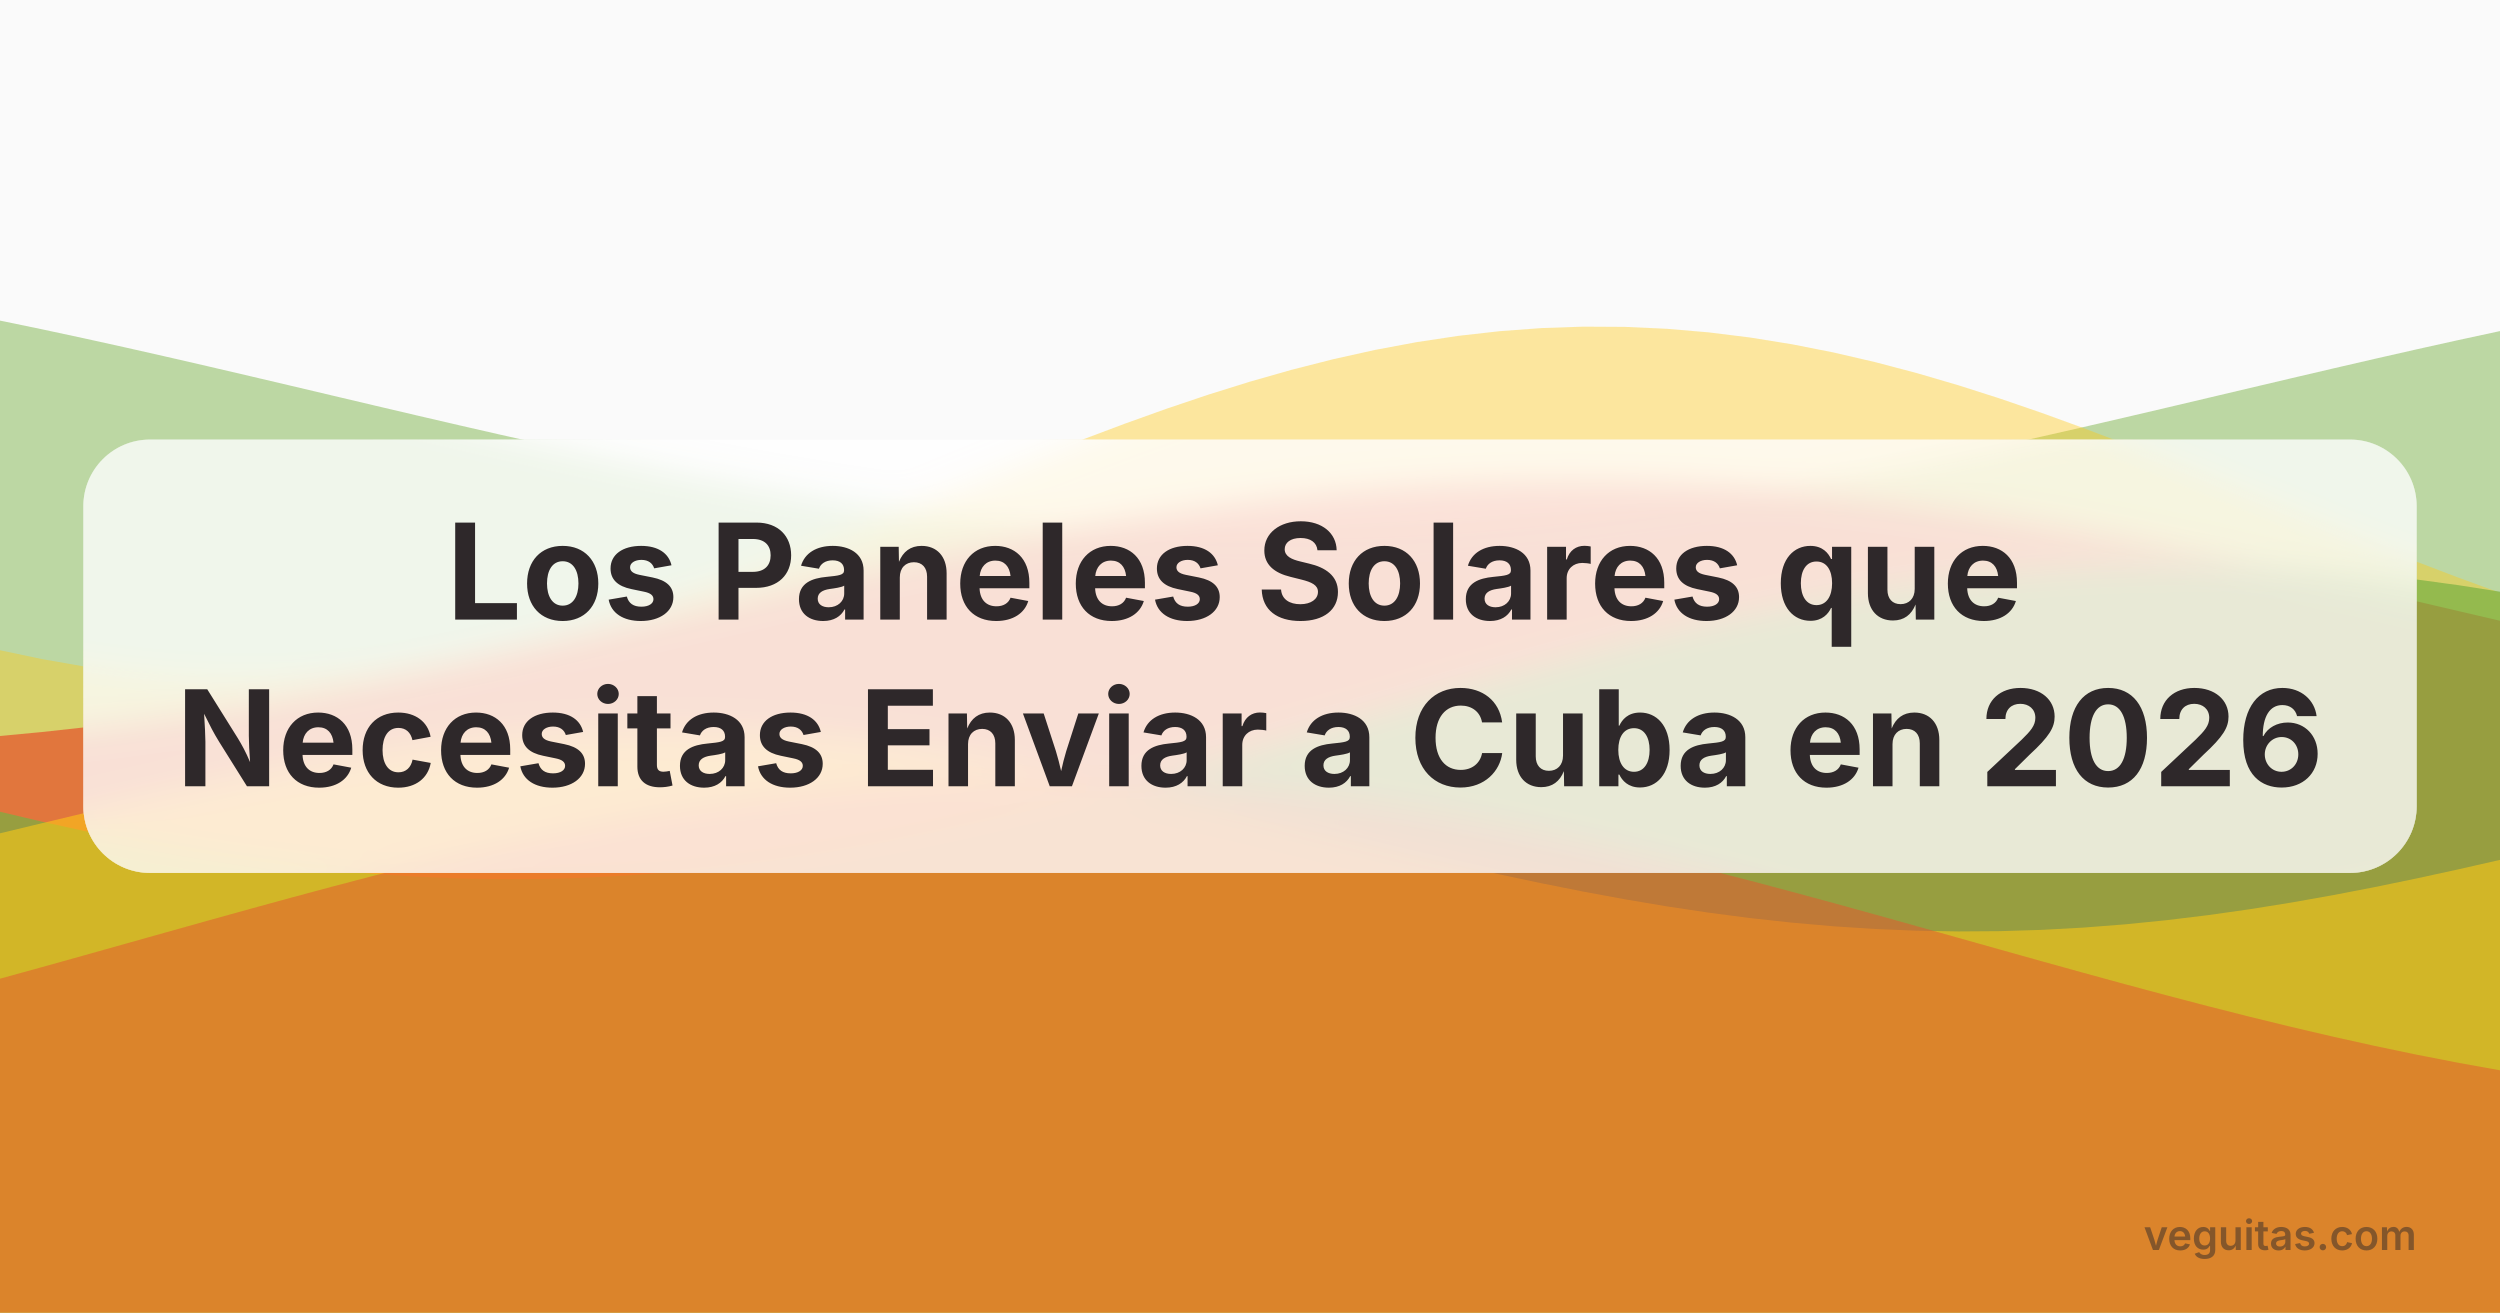
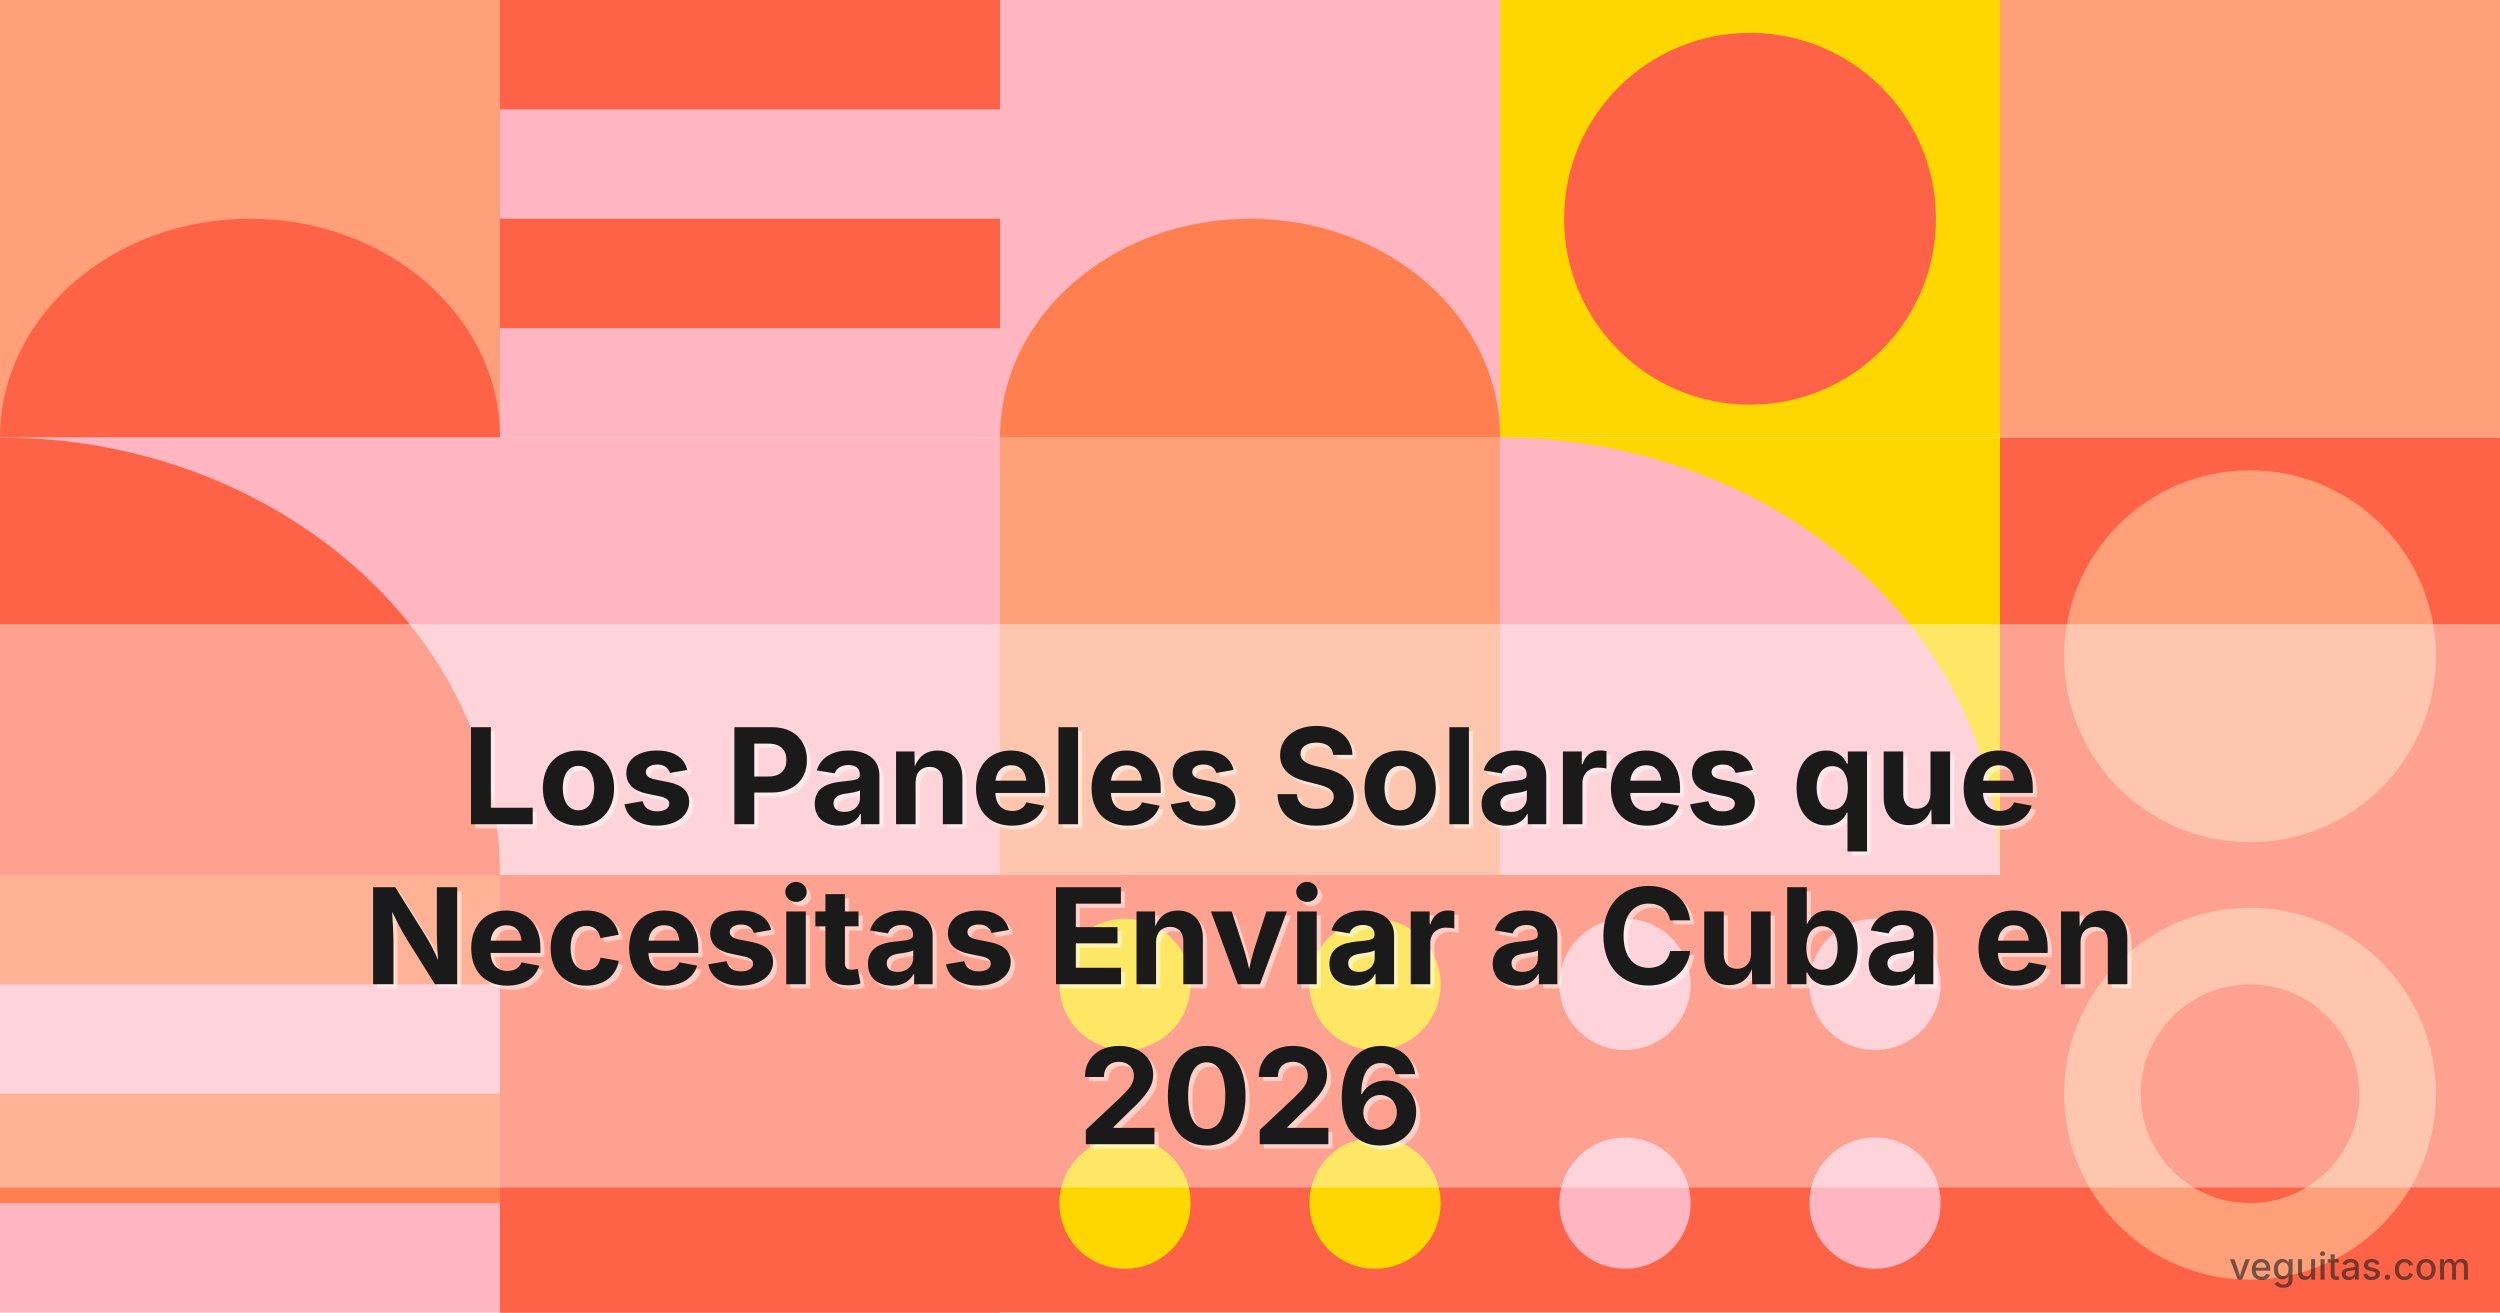
- <svg xmlns="http://www.w3.org/2000/svg" width="100%" height="100%" viewBox="0 0 1200 630" preserveAspectRatio="xMidYMid meet">
-   <defs>
-     <filter id="blur-5916086476344161" x="-20%" y="-20%" width="140%" height="140%">
-       <feGaussianBlur in="SourceGraphic" stdDeviation="8" result="blur" />
-       <feColorMatrix in="blur" type="matrix" values="1 0 0 0 0.05  0 1 0 0 0.05  0 0 1 0 0.05  0 0 0 1 0" result="brighten" />
-     </filter>
-     <clipPath id="clip-blur-5916086476344161">
-       <rect x="40" y="211.0" width="1120" height="208.0" rx="32" ry="32" />
-     </clipPath>
-   </defs>
-   <rect width="1200" height="630" fill="#fafafa" />
-   <g>
-     <path d="M 0 630 L 0 153.885 L 20 158.029 L 40 162.32 L 60 166.737 L 80 171.26 L 100 175.867 L 120 180.536 L 140 185.245 L 160 189.972 L 180 194.694 L 200 199.389 L 220 204.036 L 240 208.61 L 260 213.092 L 280 217.46 L 300 221.693 L 320 225.771 L 340 229.674 L 360 233.385 L 380 236.885 L 400 240.158 L 420 243.189 L 440 245.963 L 460 248.467 L 480 250.689 L 500 252.619 L 520 254.247 L 540 255.565 L 560 256.569 L 580 257.252 L 600 257.611 L 620 257.645 L 640 257.354 L 660 256.739 L 680 255.802 L 700 254.549 L 720 252.986 L 740 251.118 L 760 248.957 L 780 246.511 L 800 243.793 L 820 240.815 L 840 237.591 L 860 234.137 L 880 230.469 L 900 226.605 L 920 222.562 L 940 218.36 L 960 214.019 L 980 209.559 L 1000 205.002 L 1020 200.369 L 1040 195.682 L 1060 190.964 L 1080 186.236 L 1100 181.521 L 1120 176.842 L 1140 172.22 L 1160 167.678 L 1180 163.237 L 1200 158.918 L 1200 630 Z" fill="#76b041" opacity="0.47" />
-     <path d="M 0 630 L 0 312.116 L 20 316.332 L 40 319.842 L 60 322.613 L 80 324.618 L 100 325.839 L 120 326.264 L 140 325.888 L 160 324.717 L 180 322.76 L 200 320.036 L 220 316.571 L 240 312.398 L 260 307.555 L 280 302.089 L 300 296.051 L 320 289.498 L 340 282.493 L 360 275.1 L 380 267.391 L 400 259.437 L 420 251.313 L 440 243.097 L 460 234.866 L 480 226.698 L 500 218.669 L 520 210.856 L 540 203.332 L 560 196.169 L 580 189.433 L 600 183.188 L 620 177.494 L 640 172.404 L 660 167.966 L 680 164.221 L 700 161.207 L 720 158.95 L 740 157.472 L 760 156.787 L 780 156.902 L 800 157.815 L 820 159.517 L 840 161.994 L 860 165.221 L 880 169.167 L 900 173.797 L 920 179.065 L 940 184.923 L 960 191.314 L 980 198.18 L 1000 205.454 L 1020 213.068 L 1040 220.95 L 1060 229.027 L 1080 237.221 L 1100 245.456 L 1120 253.653 L 1140 261.735 L 1160 269.627 L 1180 277.253 L 1200 284.542 L 1200 630 Z" fill="#ffc914" opacity="0.40" />
-     <path d="M 0 630 L 0 353.271 L 20 351.384 L 40 349.189 L 60 346.698 L 80 343.924 L 100 340.883 L 120 337.59 L 140 334.063 L 160 330.321 L 180 326.384 L 200 322.274 L 220 318.011 L 240 313.62 L 260 309.124 L 280 304.547 L 300 299.913 L 320 295.247 L 340 290.575 L 360 285.92 L 380 281.31 L 400 276.767 L 420 272.317 L 440 267.983 L 460 263.789 L 480 259.757 L 500 255.908 L 520 252.264 L 540 248.844 L 560 245.666 L 580 242.748 L 600 240.104 L 620 237.749 L 640 235.697 L 660 233.957 L 680 232.539 L 700 231.451 L 720 230.698 L 740 230.285 L 760 230.214 L 780 230.486 L 800 231.097 L 820 232.047 L 840 233.329 L 860 234.936 L 880 236.86 L 900 239.091 L 920 241.616 L 940 244.422 L 960 247.494 L 980 250.816 L 1000 254.37 L 1020 258.136 L 1040 262.094 L 1060 266.224 L 1080 270.502 L 1100 274.907 L 1120 279.414 L 1140 284 L 1160 288.639 L 1180 293.307 L 1200 297.978 L 1200 630 Z" fill="#e4572e" opacity="0.74" />
-     <path d="M 0 630 L 0 389.64 L 20 394.358 L 40 398.783 L 60 402.888 L 80 406.646 L 100 410.036 L 120 413.035 L 140 415.627 L 160 417.795 L 180 419.525 L 200 420.807 L 220 421.633 L 240 421.999 L 260 421.901 L 280 421.341 L 300 420.322 L 320 418.85 L 340 416.934 L 360 414.586 L 380 411.82 L 400 408.654 L 420 405.106 L 440 401.199 L 460 396.956 L 480 392.404 L 500 387.57 L 520 382.484 L 540 377.178 L 560 371.683 L 580 366.034 L 600 360.265 L 620 354.412 L 640 348.51 L 660 342.595 L 680 336.705 L 700 330.875 L 720 325.14 L 740 319.537 L 760 314.099 L 780 308.86 L 800 303.852 L 820 299.105 L 840 294.649 L 860 290.511 L 880 286.717 L 900 283.289 L 920 280.249 L 940 277.615 L 960 275.405 L 980 273.63 L 1000 272.302 L 1020 271.429 L 1040 271.017 L 1060 271.068 L 1080 271.582 L 1100 272.555 L 1120 273.982 L 1140 275.853 L 1160 278.158 L 1180 280.883 L 1200 284.009 L 1200 630 Z" fill="#76b041" opacity="0.69" />
-     <path d="M 0 630 L 0 399.99 L 20 395.172 L 40 390.393 L 60 385.7 L 80 381.141 L 100 376.761 L 120 372.604 L 140 368.712 L 160 365.125 L 180 361.877 L 200 359.002 L 220 356.529 L 240 354.482 L 260 352.881 L 280 351.744 L 300 351.081 L 320 350.899 L 340 351.2 L 360 351.981 L 380 353.234 L 400 354.946 L 420 357.1 L 440 359.675 L 460 362.645 L 480 365.98 L 500 369.646 L 520 373.607 L 540 377.823 L 560 382.251 L 580 386.848 L 600 391.566 L 620 396.359 L 640 401.179 L 660 405.977 L 680 410.704 L 700 415.315 L 720 419.761 L 740 423.999 L 760 427.986 L 780 431.682 L 800 435.05 L 820 438.056 L 840 440.671 L 860 442.866 L 880 444.622 L 900 445.919 L 920 446.746 L 940 447.093 L 960 446.957 L 980 446.34 L 1000 445.248 L 1020 443.692 L 1040 441.686 L 1060 439.253 L 1080 436.415 L 1100 433.202 L 1120 429.645 L 1140 425.781 L 1160 421.648 L 1180 417.288 L 1200 412.744 L 1200 630 Z" fill="#ffc914" opacity="0.57" />
-     <path d="M 0 630 L 0 469.765 L 20 464.251 L 40 458.673 L 60 453.058 L 80 447.435 L 100 441.833 L 120 436.28 L 140 430.805 L 160 425.435 L 180 420.199 L 200 415.122 L 220 410.231 L 240 405.551 L 260 401.105 L 280 396.917 L 300 393.007 L 320 389.396 L 340 386.101 L 360 383.141 L 380 380.529 L 400 378.28 L 420 376.405 L 440 374.913 L 460 373.812 L 480 373.107 L 500 372.803 L 520 372.901 L 540 373.399 L 560 374.297 L 580 375.588 L 600 377.267 L 620 379.325 L 640 381.751 L 660 384.534 L 680 387.658 L 700 391.108 L 720 394.866 L 740 398.914 L 760 403.23 L 780 407.792 L 800 412.578 L 820 417.562 L 840 422.719 L 860 428.024 L 880 433.448 L 900 438.964 L 920 444.545 L 940 450.161 L 960 455.783 L 980 461.384 L 1000 466.934 L 1020 472.406 L 1040 477.771 L 1060 483.002 L 1080 488.071 L 1100 492.955 L 1120 497.626 L 1140 502.063 L 1160 506.241 L 1180 510.139 L 1200 513.738 L 1200 630 Z" fill="#e4572e" opacity="0.52" />
-   </g>
-   <g>
-     <g clip-path="url(#clip-blur-5916086476344161)">
-       <rect width="1200" height="630" fill="#fafafa" />
-       <g filter="url(#blur-5916086476344161)">
-         <path d="M 0 630 L 0 153.885 L 20 158.029 L 40 162.32 L 60 166.737 L 80 171.26 L 100 175.867 L 120 180.536 L 140 185.245 L 160 189.972 L 180 194.694 L 200 199.389 L 220 204.036 L 240 208.61 L 260 213.092 L 280 217.46 L 300 221.693 L 320 225.771 L 340 229.674 L 360 233.385 L 380 236.885 L 400 240.158 L 420 243.189 L 440 245.963 L 460 248.467 L 480 250.689 L 500 252.619 L 520 254.247 L 540 255.565 L 560 256.569 L 580 257.252 L 600 257.611 L 620 257.645 L 640 257.354 L 660 256.739 L 680 255.802 L 700 254.549 L 720 252.986 L 740 251.118 L 760 248.957 L 780 246.511 L 800 243.793 L 820 240.815 L 840 237.591 L 860 234.137 L 880 230.469 L 900 226.605 L 920 222.562 L 940 218.36 L 960 214.019 L 980 209.559 L 1000 205.002 L 1020 200.369 L 1040 195.682 L 1060 190.964 L 1080 186.236 L 1100 181.521 L 1120 176.842 L 1140 172.22 L 1160 167.678 L 1180 163.237 L 1200 158.918 L 1200 630 Z" fill="#76b041" opacity="0.47" />
-         <path d="M 0 630 L 0 312.116 L 20 316.332 L 40 319.842 L 60 322.613 L 80 324.618 L 100 325.839 L 120 326.264 L 140 325.888 L 160 324.717 L 180 322.76 L 200 320.036 L 220 316.571 L 240 312.398 L 260 307.555 L 280 302.089 L 300 296.051 L 320 289.498 L 340 282.493 L 360 275.1 L 380 267.391 L 400 259.437 L 420 251.313 L 440 243.097 L 460 234.866 L 480 226.698 L 500 218.669 L 520 210.856 L 540 203.332 L 560 196.169 L 580 189.433 L 600 183.188 L 620 177.494 L 640 172.404 L 660 167.966 L 680 164.221 L 700 161.207 L 720 158.95 L 740 157.472 L 760 156.787 L 780 156.902 L 800 157.815 L 820 159.517 L 840 161.994 L 860 165.221 L 880 169.167 L 900 173.797 L 920 179.065 L 940 184.923 L 960 191.314 L 980 198.18 L 1000 205.454 L 1020 213.068 L 1040 220.95 L 1060 229.027 L 1080 237.221 L 1100 245.456 L 1120 253.653 L 1140 261.735 L 1160 269.627 L 1180 277.253 L 1200 284.542 L 1200 630 Z" fill="#ffc914" opacity="0.40" />
-         <path d="M 0 630 L 0 353.271 L 20 351.384 L 40 349.189 L 60 346.698 L 80 343.924 L 100 340.883 L 120 337.59 L 140 334.063 L 160 330.321 L 180 326.384 L 200 322.274 L 220 318.011 L 240 313.62 L 260 309.124 L 280 304.547 L 300 299.913 L 320 295.247 L 340 290.575 L 360 285.92 L 380 281.31 L 400 276.767 L 420 272.317 L 440 267.983 L 460 263.789 L 480 259.757 L 500 255.908 L 520 252.264 L 540 248.844 L 560 245.666 L 580 242.748 L 600 240.104 L 620 237.749 L 640 235.697 L 660 233.957 L 680 232.539 L 700 231.451 L 720 230.698 L 740 230.285 L 760 230.214 L 780 230.486 L 800 231.097 L 820 232.047 L 840 233.329 L 860 234.936 L 880 236.86 L 900 239.091 L 920 241.616 L 940 244.422 L 960 247.494 L 980 250.816 L 1000 254.37 L 1020 258.136 L 1040 262.094 L 1060 266.224 L 1080 270.502 L 1100 274.907 L 1120 279.414 L 1140 284 L 1160 288.639 L 1180 293.307 L 1200 297.978 L 1200 630 Z" fill="#e4572e" opacity="0.74" />
-         <path d="M 0 630 L 0 389.64 L 20 394.358 L 40 398.783 L 60 402.888 L 80 406.646 L 100 410.036 L 120 413.035 L 140 415.627 L 160 417.795 L 180 419.525 L 200 420.807 L 220 421.633 L 240 421.999 L 260 421.901 L 280 421.341 L 300 420.322 L 320 418.85 L 340 416.934 L 360 414.586 L 380 411.82 L 400 408.654 L 420 405.106 L 440 401.199 L 460 396.956 L 480 392.404 L 500 387.57 L 520 382.484 L 540 377.178 L 560 371.683 L 580 366.034 L 600 360.265 L 620 354.412 L 640 348.51 L 660 342.595 L 680 336.705 L 700 330.875 L 720 325.14 L 740 319.537 L 760 314.099 L 780 308.86 L 800 303.852 L 820 299.105 L 840 294.649 L 860 290.511 L 880 286.717 L 900 283.289 L 920 280.249 L 940 277.615 L 960 275.405 L 980 273.63 L 1000 272.302 L 1020 271.429 L 1040 271.017 L 1060 271.068 L 1080 271.582 L 1100 272.555 L 1120 273.982 L 1140 275.853 L 1160 278.158 L 1180 280.883 L 1200 284.009 L 1200 630 Z" fill="#76b041" opacity="0.69" />
-         <path d="M 0 630 L 0 399.99 L 20 395.172 L 40 390.393 L 60 385.7 L 80 381.141 L 100 376.761 L 120 372.604 L 140 368.712 L 160 365.125 L 180 361.877 L 200 359.002 L 220 356.529 L 240 354.482 L 260 352.881 L 280 351.744 L 300 351.081 L 320 350.899 L 340 351.2 L 360 351.981 L 380 353.234 L 400 354.946 L 420 357.1 L 440 359.675 L 460 362.645 L 480 365.98 L 500 369.646 L 520 373.607 L 540 377.823 L 560 382.251 L 580 386.848 L 600 391.566 L 620 396.359 L 640 401.179 L 660 405.977 L 680 410.704 L 700 415.315 L 720 419.761 L 740 423.999 L 760 427.986 L 780 431.682 L 800 435.05 L 820 438.056 L 840 440.671 L 860 442.866 L 880 444.622 L 900 445.919 L 920 446.746 L 940 447.093 L 960 446.957 L 980 446.34 L 1000 445.248 L 1020 443.692 L 1040 441.686 L 1060 439.253 L 1080 436.415 L 1100 433.202 L 1120 429.645 L 1140 425.781 L 1160 421.648 L 1180 417.288 L 1200 412.744 L 1200 630 Z" fill="#ffc914" opacity="0.57" />
-         <path d="M 0 630 L 0 469.765 L 20 464.251 L 40 458.673 L 60 453.058 L 80 447.435 L 100 441.833 L 120 436.28 L 140 430.805 L 160 425.435 L 180 420.199 L 200 415.122 L 220 410.231 L 240 405.551 L 260 401.105 L 280 396.917 L 300 393.007 L 320 389.396 L 340 386.101 L 360 383.141 L 380 380.529 L 400 378.28 L 420 376.405 L 440 374.913 L 460 373.812 L 480 373.107 L 500 372.803 L 520 372.901 L 540 373.399 L 560 374.297 L 580 375.588 L 600 377.267 L 620 379.325 L 640 381.751 L 660 384.534 L 680 387.658 L 700 391.108 L 720 394.866 L 740 398.914 L 760 403.23 L 780 407.792 L 800 412.578 L 820 417.562 L 840 422.719 L 860 428.024 L 880 433.448 L 900 438.964 L 920 444.545 L 940 450.161 L 960 455.783 L 980 461.384 L 1000 466.934 L 1020 472.406 L 1040 477.771 L 1060 483.002 L 1080 488.071 L 1100 492.955 L 1120 497.626 L 1140 502.063 L 1160 506.241 L 1180 510.139 L 1200 513.738 L 1200 630 Z" fill="#e4572e" opacity="0.52" />
-       </g>
-     </g>
-     <rect x="40" y="211.0" width="1120" height="208.0" rx="32" ry="32" fill="white" opacity="0.75" />
-     <text font-family="system-ui, -apple-system, sans-serif" font-size="64" font-weight="700" fill="#2e282a">
-       <tspan x="600" y="297.4" text-anchor="middle">Los Paneles Solares que</tspan>
-       <tspan x="600" y="377.4" text-anchor="middle">Necesitas Enviar a Cuba en 2026</tspan>
-     </text>
-   </g>
-   <text x="1160" y="600" font-family="system-ui, -apple-system, sans-serif" font-size="20" font-weight="600" fill="#2e282a" opacity="0.5" text-anchor="end">
-     veguitas.com
+ <svg xmlns="http://www.w3.org/2000/svg" version="1.1" width="1200" height="630" viewBox="0 0 1200 630">
+   <rect width="240" height="210" x="0" y="0" fill="#ffa07a" />
+   <path d="M 0 210 A 120 105 0 0 1 240 210 Z" fill="#ff6347" />
+   <rect width="240" height="210" x="240" y="0" fill="#ffb6c1" />
+   <rect width="240" height="52.5" x="240" y="0" fill="#ff6347" />
+   <rect width="240" height="52.5" x="240" y="105" fill="#ff6347" />
+   <rect width="240" height="210" x="480" y="0" fill="#ffb6c1" />
+   <path d="M 480 210 A 120 105 0 0 1 720 210 Z" fill="#ff7f50" />
+   <rect width="240" height="210" x="720" y="0" fill="#ffd700" />
+   <circle r="89.25" cx="840" cy="105" fill="#ff6347" />
+   <rect width="240" height="210" x="960" y="0" fill="#ffa07a" />
+   <polygon points="960,0 1200,0 1200,210" fill="#ffa07a" />
+   <rect width="240" height="210" x="0" y="210" fill="#ffb6c1" />
+   <path d="M 0 210 A 240 210 0 0 1 240 420 L 0 420 Z" fill="#ff6347" />
+   <rect width="240" height="210" x="240" y="210" fill="#ffb6c1" />
+   <circle r="89.25" cx="360" cy="315" fill="#ffb6c1" />
+   <circle r="52.5" cx="360" cy="315" fill="#ffb6c1" />
+   <rect width="240" height="210" x="480" y="210" fill="#ffa07a" />
+   <path d="M 480 210 A 240 210 0 0 1 720 420 L 480 420 Z" fill="#ffa07a" />
+   <rect width="240" height="210" x="720" y="210" fill="#ffd700" />
+   <path d="M 720 210 A 240 210 0 0 1 960 420 L 720 420 Z" fill="#ffb6c1" />
+   <rect width="240" height="210" x="960" y="210" fill="#ff6347" />
+   <circle r="89.25" cx="1080" cy="315" fill="#ffa07a" />
+   <rect width="240" height="210" x="0" y="420" fill="#ffb6c1" />
+   <rect width="240" height="52.5" x="0" y="420" fill="#ff7f50" />
+   <rect width="240" height="52.5" x="0" y="525" fill="#ff7f50" />
+   <rect width="240" height="210" x="240" y="420" fill="#ff6347" />
+   <path d="M 240 630 A 120 105 0 0 1 480 630 Z" fill="#ff6347" />
+   <rect width="240" height="210" x="480" y="420" fill="#ff6347" />
+   <circle r="31.5" cx="540" cy="472.5" fill="#ffd700" />
+   <circle r="31.5" cx="660" cy="472.5" fill="#ffd700" />
+   <circle r="31.5" cx="540" cy="577.5" fill="#ffd700" />
+   <circle r="31.5" cx="660" cy="577.5" fill="#ffd700" />
+   <rect width="240" height="210" x="720" y="420" fill="#ff6347" />
+   <circle r="31.5" cx="780" cy="472.5" fill="#ffb6c1" />
+   <circle r="31.5" cx="900" cy="472.5" fill="#ffb6c1" />
+   <circle r="31.5" cx="780" cy="577.5" fill="#ffb6c1" />
+   <circle r="31.5" cx="900" cy="577.5" fill="#ffb6c1" />
+   <rect width="240" height="210" x="960" y="420" fill="#ff6347" />
+   <circle r="89.25" cx="1080" cy="525" fill="#ffa07a" />
+   <circle r="52.5" cx="1080" cy="525" fill="#ff6347" />
+   <rect width="1200" height="270.4" x="0" y="299.6" fill="rgba(255,255,255,0.4)" />
+   <text font-family="system-ui, -apple-system, sans-serif" font-size="64" font-weight="700" text-anchor="middle" fill="rgba(255,255,255,0.5)" x="602" y="397.628">
+     <tspan dy="0" x="602">Los Paneles Solares que</tspan>
+   </text>
+   <text font-family="system-ui, -apple-system, sans-serif" font-size="64" font-weight="700" text-anchor="middle" fill="#1a1a1a" x="600" y="395.628">
+     <tspan dy="0" x="600">Los Paneles Solares que</tspan>
+   </text>
+   <text font-family="system-ui, -apple-system, sans-serif" font-size="64" font-weight="700" text-anchor="middle" fill="rgba(255,255,255,0.5)" x="602" y="474.428">
+     <tspan dy="0" x="602">Necesitas Enviar a Cuba en</tspan>
+   </text>
+   <text font-family="system-ui, -apple-system, sans-serif" font-size="64" font-weight="700" text-anchor="middle" fill="#1a1a1a" x="600" y="472.428">
+     <tspan dy="0" x="600">Necesitas Enviar a Cuba en</tspan>
+   </text>
+   <text font-family="system-ui, -apple-system, sans-serif" font-size="64" font-weight="700" text-anchor="middle" fill="rgba(255,255,255,0.5)" x="602" y="551.228">
+     <tspan dy="0" x="602">2026</tspan>
+   </text>
+   <text font-family="system-ui, -apple-system, sans-serif" font-size="64" font-weight="700" text-anchor="middle" fill="#1a1a1a" x="600" y="549.228">
+     <tspan dy="0" x="600">2026</tspan>
+   </text>
+   <text font-family="system-ui, -apple-system, sans-serif" font-size="18" font-weight="500" fill="#1a1a1a" opacity="0.6" x="1070" y="614.239">
+     <tspan dy="0" x="1070">veguitas.com</tspan>
  </text>
</svg>
